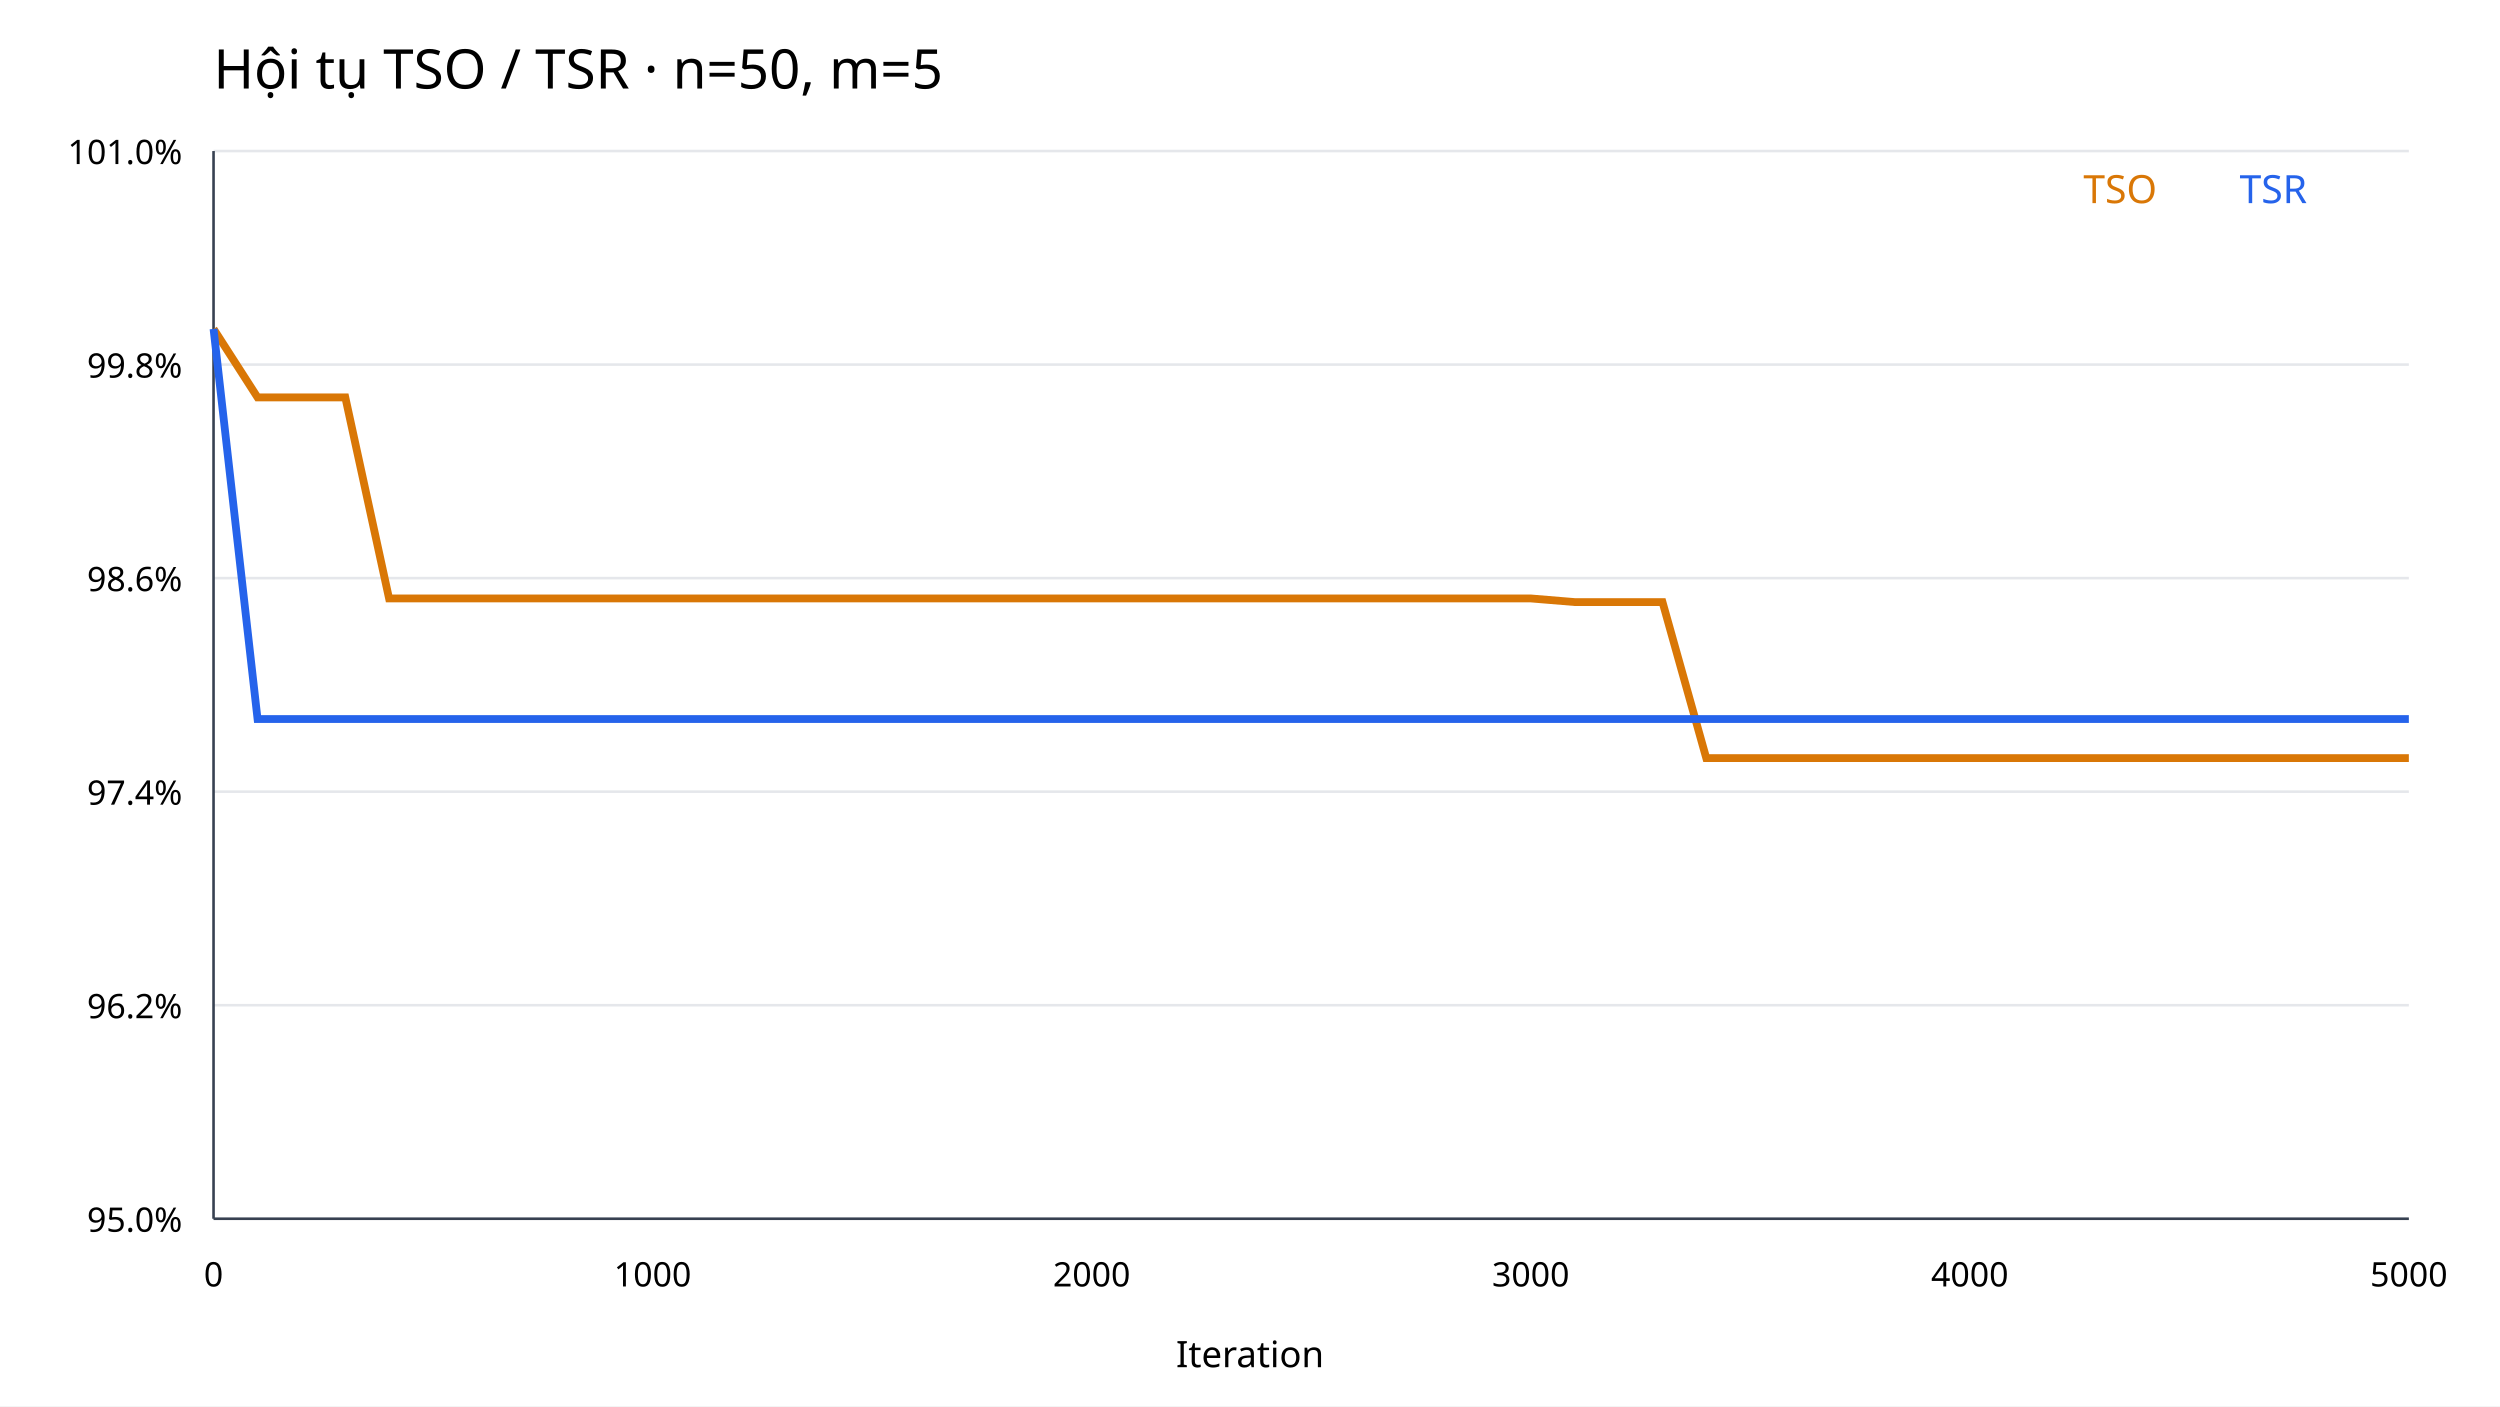
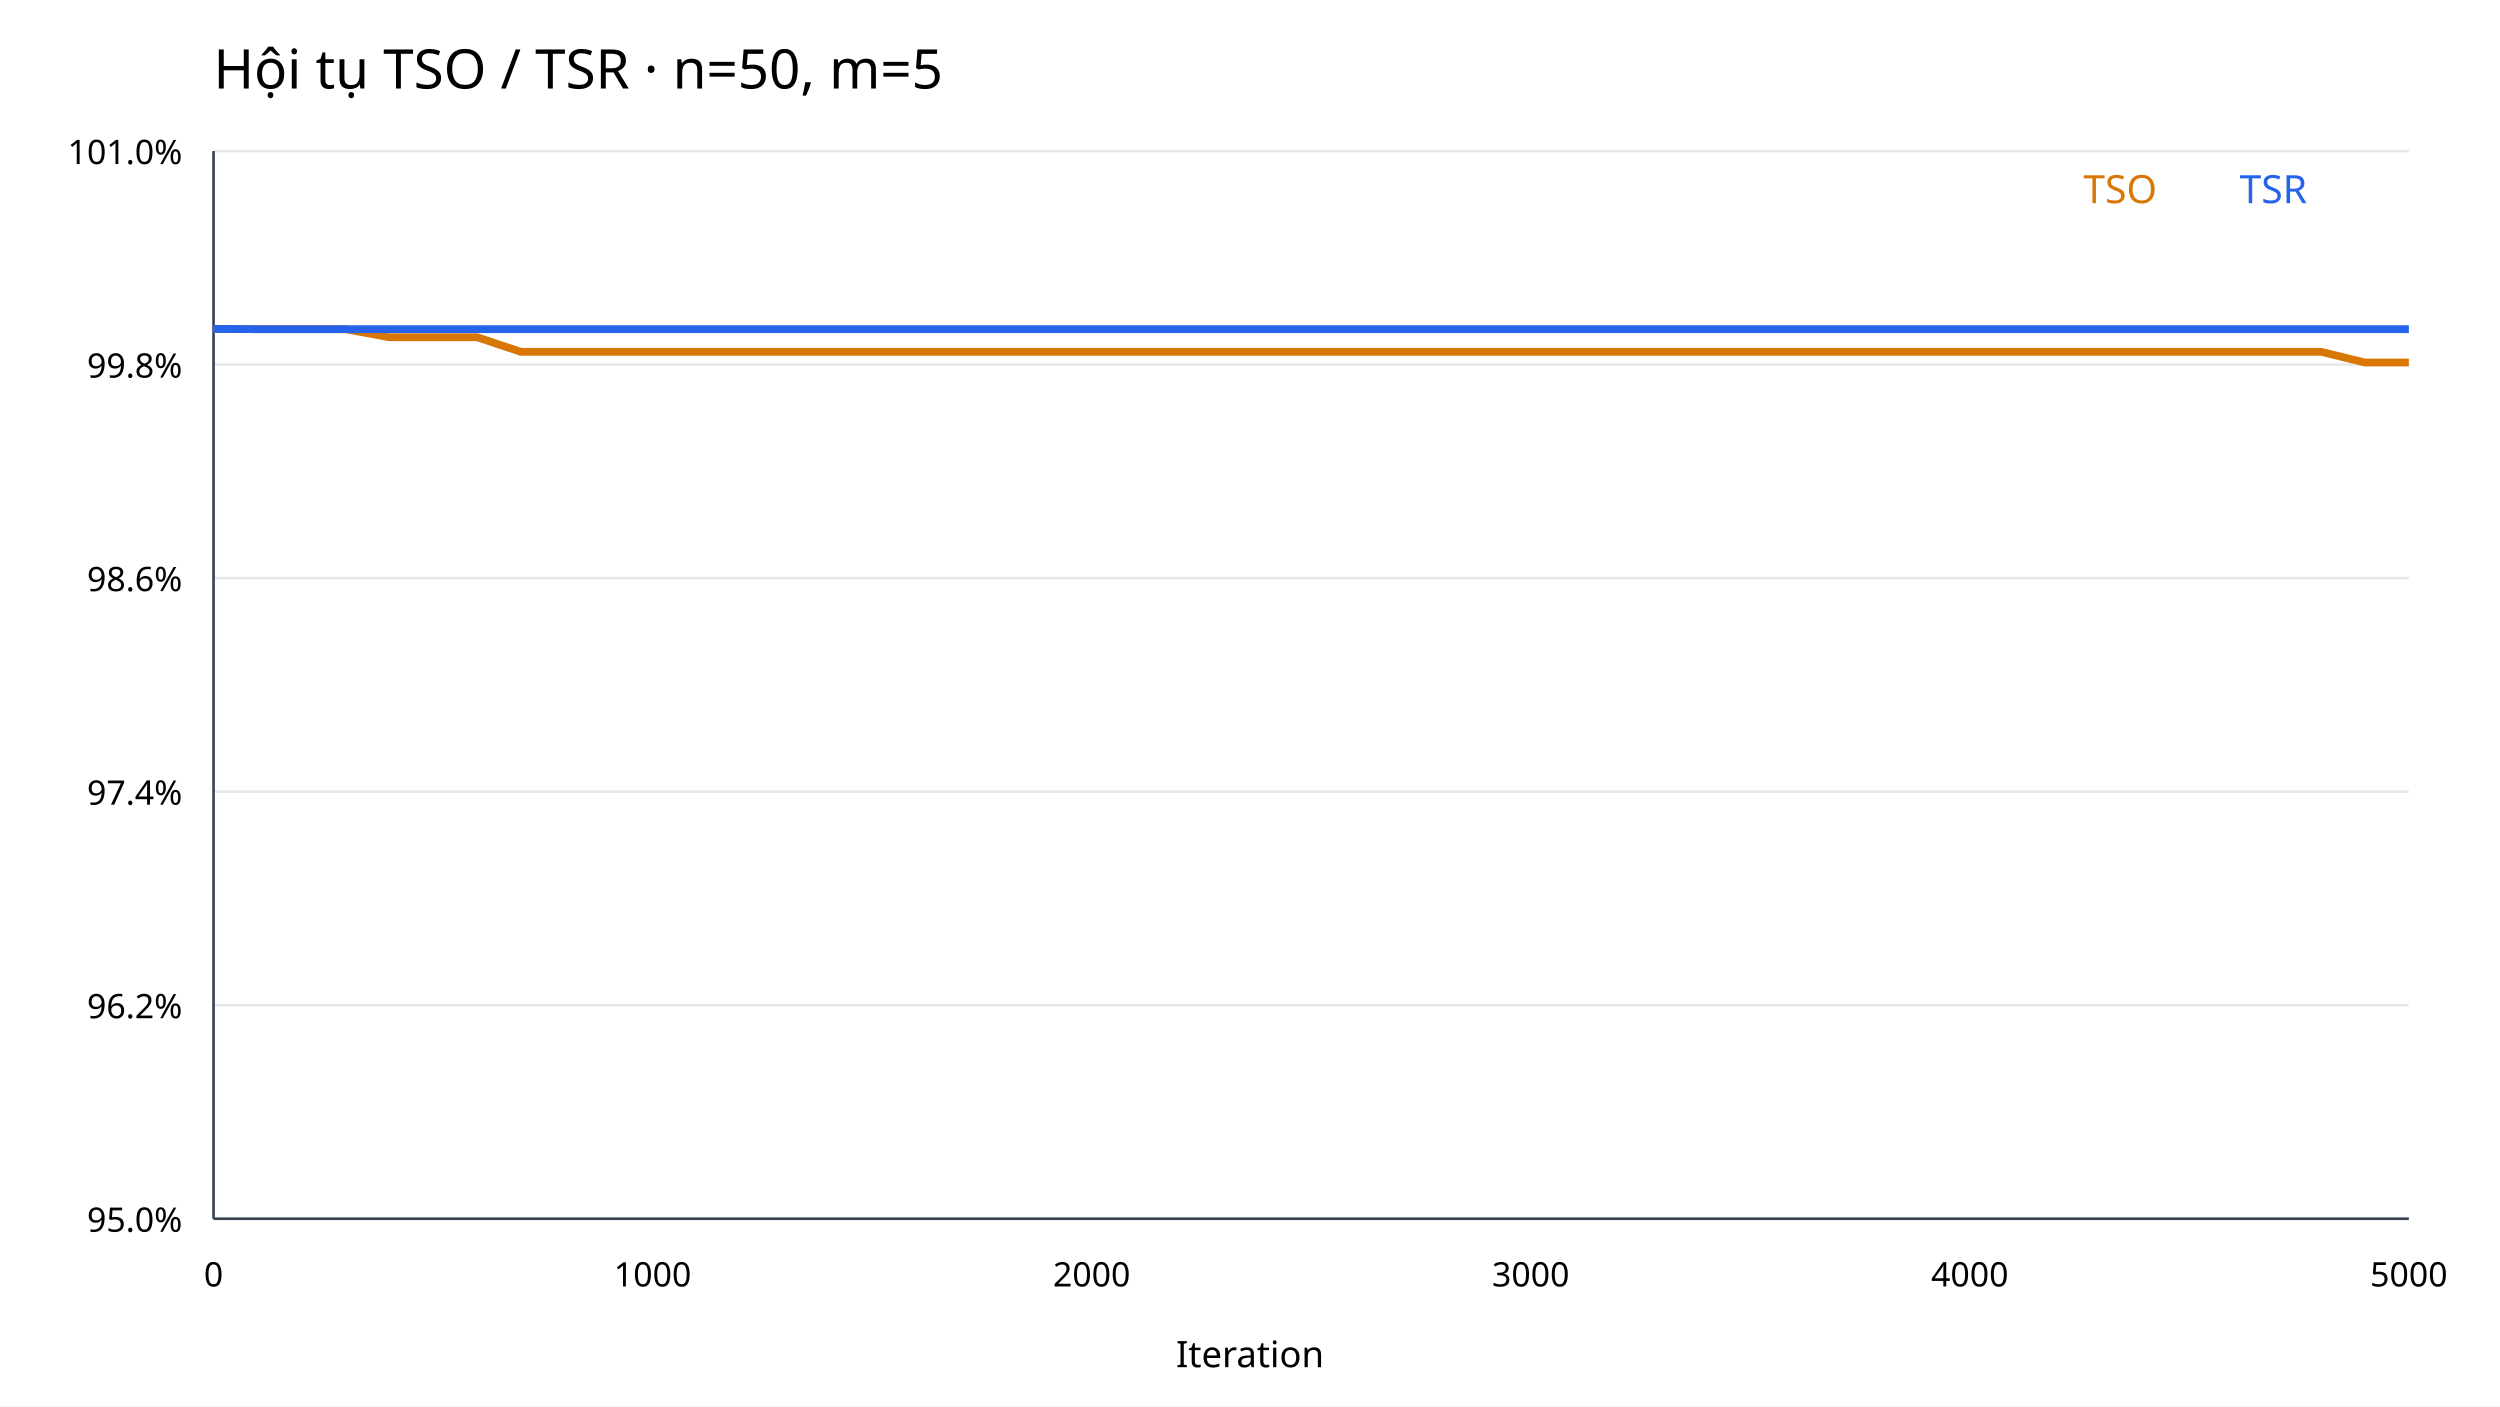
<svg xmlns="http://www.w3.org/2000/svg" viewBox="0 0 960 540" role="img" aria-label="TSO và TSR: makespan tốt nhất theo iteration">
  <rect width="960" height="540" fill="white" />
  <text x="82" y="34" font-family="sans-serif" font-size="21">Hội tụ TSO / TSR · n=50, m=5</text>
  <line x1="82" x2="925" y1="468.0" y2="468.0" stroke="#e5e7eb" />
  <text x="70" y="473.0" text-anchor="end" font-family="sans-serif" font-size="13">95.0%</text>
  <line x1="82" x2="925" y1="386" y2="386" stroke="#e5e7eb" />
  <text x="70" y="391" text-anchor="end" font-family="sans-serif" font-size="13">96.2%</text>
  <line x1="82" x2="925" y1="304" y2="304" stroke="#e5e7eb" />
  <text x="70" y="309" text-anchor="end" font-family="sans-serif" font-size="13">97.4%</text>
  <line x1="82" x2="925" y1="222" y2="222" stroke="#e5e7eb" />
  <text x="70" y="227" text-anchor="end" font-family="sans-serif" font-size="13">98.6%</text>
  <line x1="82" x2="925" y1="140" y2="140" stroke="#e5e7eb" />
  <text x="70" y="145" text-anchor="end" font-family="sans-serif" font-size="13">99.8%</text>
  <line x1="82" x2="925" y1="58.0" y2="58.0" stroke="#e5e7eb" />
  <text x="70" y="63.0" text-anchor="end" font-family="sans-serif" font-size="13">101.0%</text>
  <text x="82.0" y="494" text-anchor="middle" font-family="sans-serif" font-size="13">0</text>
  <text x="250.6" y="494" text-anchor="middle" font-family="sans-serif" font-size="13">1000</text>
  <text x="419.2" y="494" text-anchor="middle" font-family="sans-serif" font-size="13">2000</text>
  <text x="587.8" y="494" text-anchor="middle" font-family="sans-serif" font-size="13">3000</text>
  <text x="756.4" y="494" text-anchor="middle" font-family="sans-serif" font-size="13">4000</text>
  <text x="925.0" y="494" text-anchor="middle" font-family="sans-serif" font-size="13">5000</text>
  <line x1="82" x2="82" y1="58" y2="468" stroke="#374151" />
  <line x1="82" x2="925" y1="468" y2="468" stroke="#374151" />
-   <polyline fill="none" stroke="#d97706" stroke-width="3" points="82.0,126.3 98.9,152.6 115.7,152.6 132.6,152.6 149.4,229.8 166.3,229.8 183.2,229.8 200.0,229.8 216.9,229.8 233.7,229.8 250.6,229.8 267.5,229.8 284.3,229.8 301.2,229.8 318.0,229.8 334.9,229.8 351.8,229.8 368.6,229.8 385.5,229.8 402.3,229.8 419.2,229.8 436.1,229.8 452.9,229.8 469.8,229.8 486.6,229.8 503.5,229.8 520.4,229.8 537.2,229.8 554.1,229.8 570.9,229.8 587.8,229.8 604.7,231.2 621.5,231.2 638.4,231.2 655.2,291.1 672.1,291.1 689.0,291.1 705.8,291.1 722.7,291.1 739.5,291.1 756.4,291.1 773.3,291.1 790.1,291.1 807.0,291.1 823.8,291.1 840.7,291.1 857.6,291.1 874.4,291.1 891.3,291.1 908.1,291.1 925.0,291.1" />
-   <polyline fill="none" stroke="#2563eb" stroke-width="3" points="82.0,126.3 98.9,276.1 115.7,276.1 132.6,276.1 149.4,276.1 166.3,276.1 183.2,276.1 200.0,276.1 216.9,276.1 233.7,276.1 250.6,276.1 267.5,276.1 284.3,276.1 301.2,276.1 318.0,276.1 334.9,276.1 351.8,276.1 368.6,276.1 385.5,276.1 402.3,276.1 419.2,276.1 436.1,276.1 452.9,276.1 469.8,276.1 486.6,276.1 503.5,276.1 520.4,276.1 537.2,276.1 554.1,276.1 570.9,276.1 587.8,276.1 604.7,276.1 621.5,276.1 638.4,276.1 655.2,276.1 672.1,276.1 689.0,276.1 705.8,276.1 722.7,276.1 739.5,276.1 756.4,276.1 773.3,276.1 790.1,276.1 807.0,276.1 823.8,276.1 840.7,276.1 857.6,276.1 874.4,276.1 891.3,276.1 908.1,276.1 925.0,276.1" />
+   <polyline fill="none" stroke="#d97706" stroke-width="3" points="82.0,126.3 98.9,126.4 115.7,126.4 132.6,126.4 149.4,129.5 166.3,129.5 183.2,129.5 200.0,135.1 216.9,135.1 233.7,135.1 250.6,135.1 267.5,135.1 284.3,135.1 301.2,135.1 318.0,135.1 334.9,135.1 351.8,135.1 368.6,135.1 385.5,135.1 402.3,135.1 419.2,135.1 436.1,135.1 452.9,135.1 469.8,135.1 486.6,135.1 503.5,135.1 520.4,135.1 537.2,135.1 554.1,135.1 570.9,135.1 587.8,135.1 604.7,135.1 621.5,135.1 638.4,135.1 655.2,135.1 672.1,135.1 689.0,135.1 705.8,135.1 722.7,135.1 739.5,135.1 756.4,135.1 773.3,135.1 790.1,135.1 807.0,135.1 823.8,135.1 840.7,135.1 857.6,135.1 874.4,135.1 891.3,135.1 908.1,139.2 925.0,139.2" />
+   <polyline fill="none" stroke="#2563eb" stroke-width="3" points="82.0,126.3 98.9,126.4 115.7,126.4 132.6,126.4 149.4,126.4 166.3,126.4 183.2,126.4 200.0,126.4 216.9,126.4 233.7,126.4 250.6,126.4 267.5,126.4 284.3,126.4 301.2,126.4 318.0,126.4 334.9,126.4 351.8,126.4 368.6,126.4 385.5,126.4 402.3,126.4 419.2,126.4 436.1,126.4 452.9,126.4 469.8,126.4 486.6,126.4 503.5,126.4 520.4,126.4 537.2,126.4 554.1,126.4 570.9,126.4 587.8,126.4 604.7,126.4 621.5,126.4 638.4,126.4 655.2,126.4 672.1,126.4 689.0,126.4 705.8,126.4 722.7,126.4 739.5,126.4 756.4,126.4 773.3,126.4 790.1,126.4 807.0,126.4 823.8,126.4 840.7,126.4 857.6,126.4 874.4,126.4 891.3,126.4 908.1,126.4 925.0,126.4" />
  <text x="480" y="525" text-anchor="middle" font-family="sans-serif" font-size="14">Iteration</text>
  <text x="800" y="78" fill="#d97706" font-family="sans-serif" font-size="15">TSO</text>
  <text x="860" y="78" fill="#2563eb" font-family="sans-serif" font-size="15">TSR</text>
</svg>
